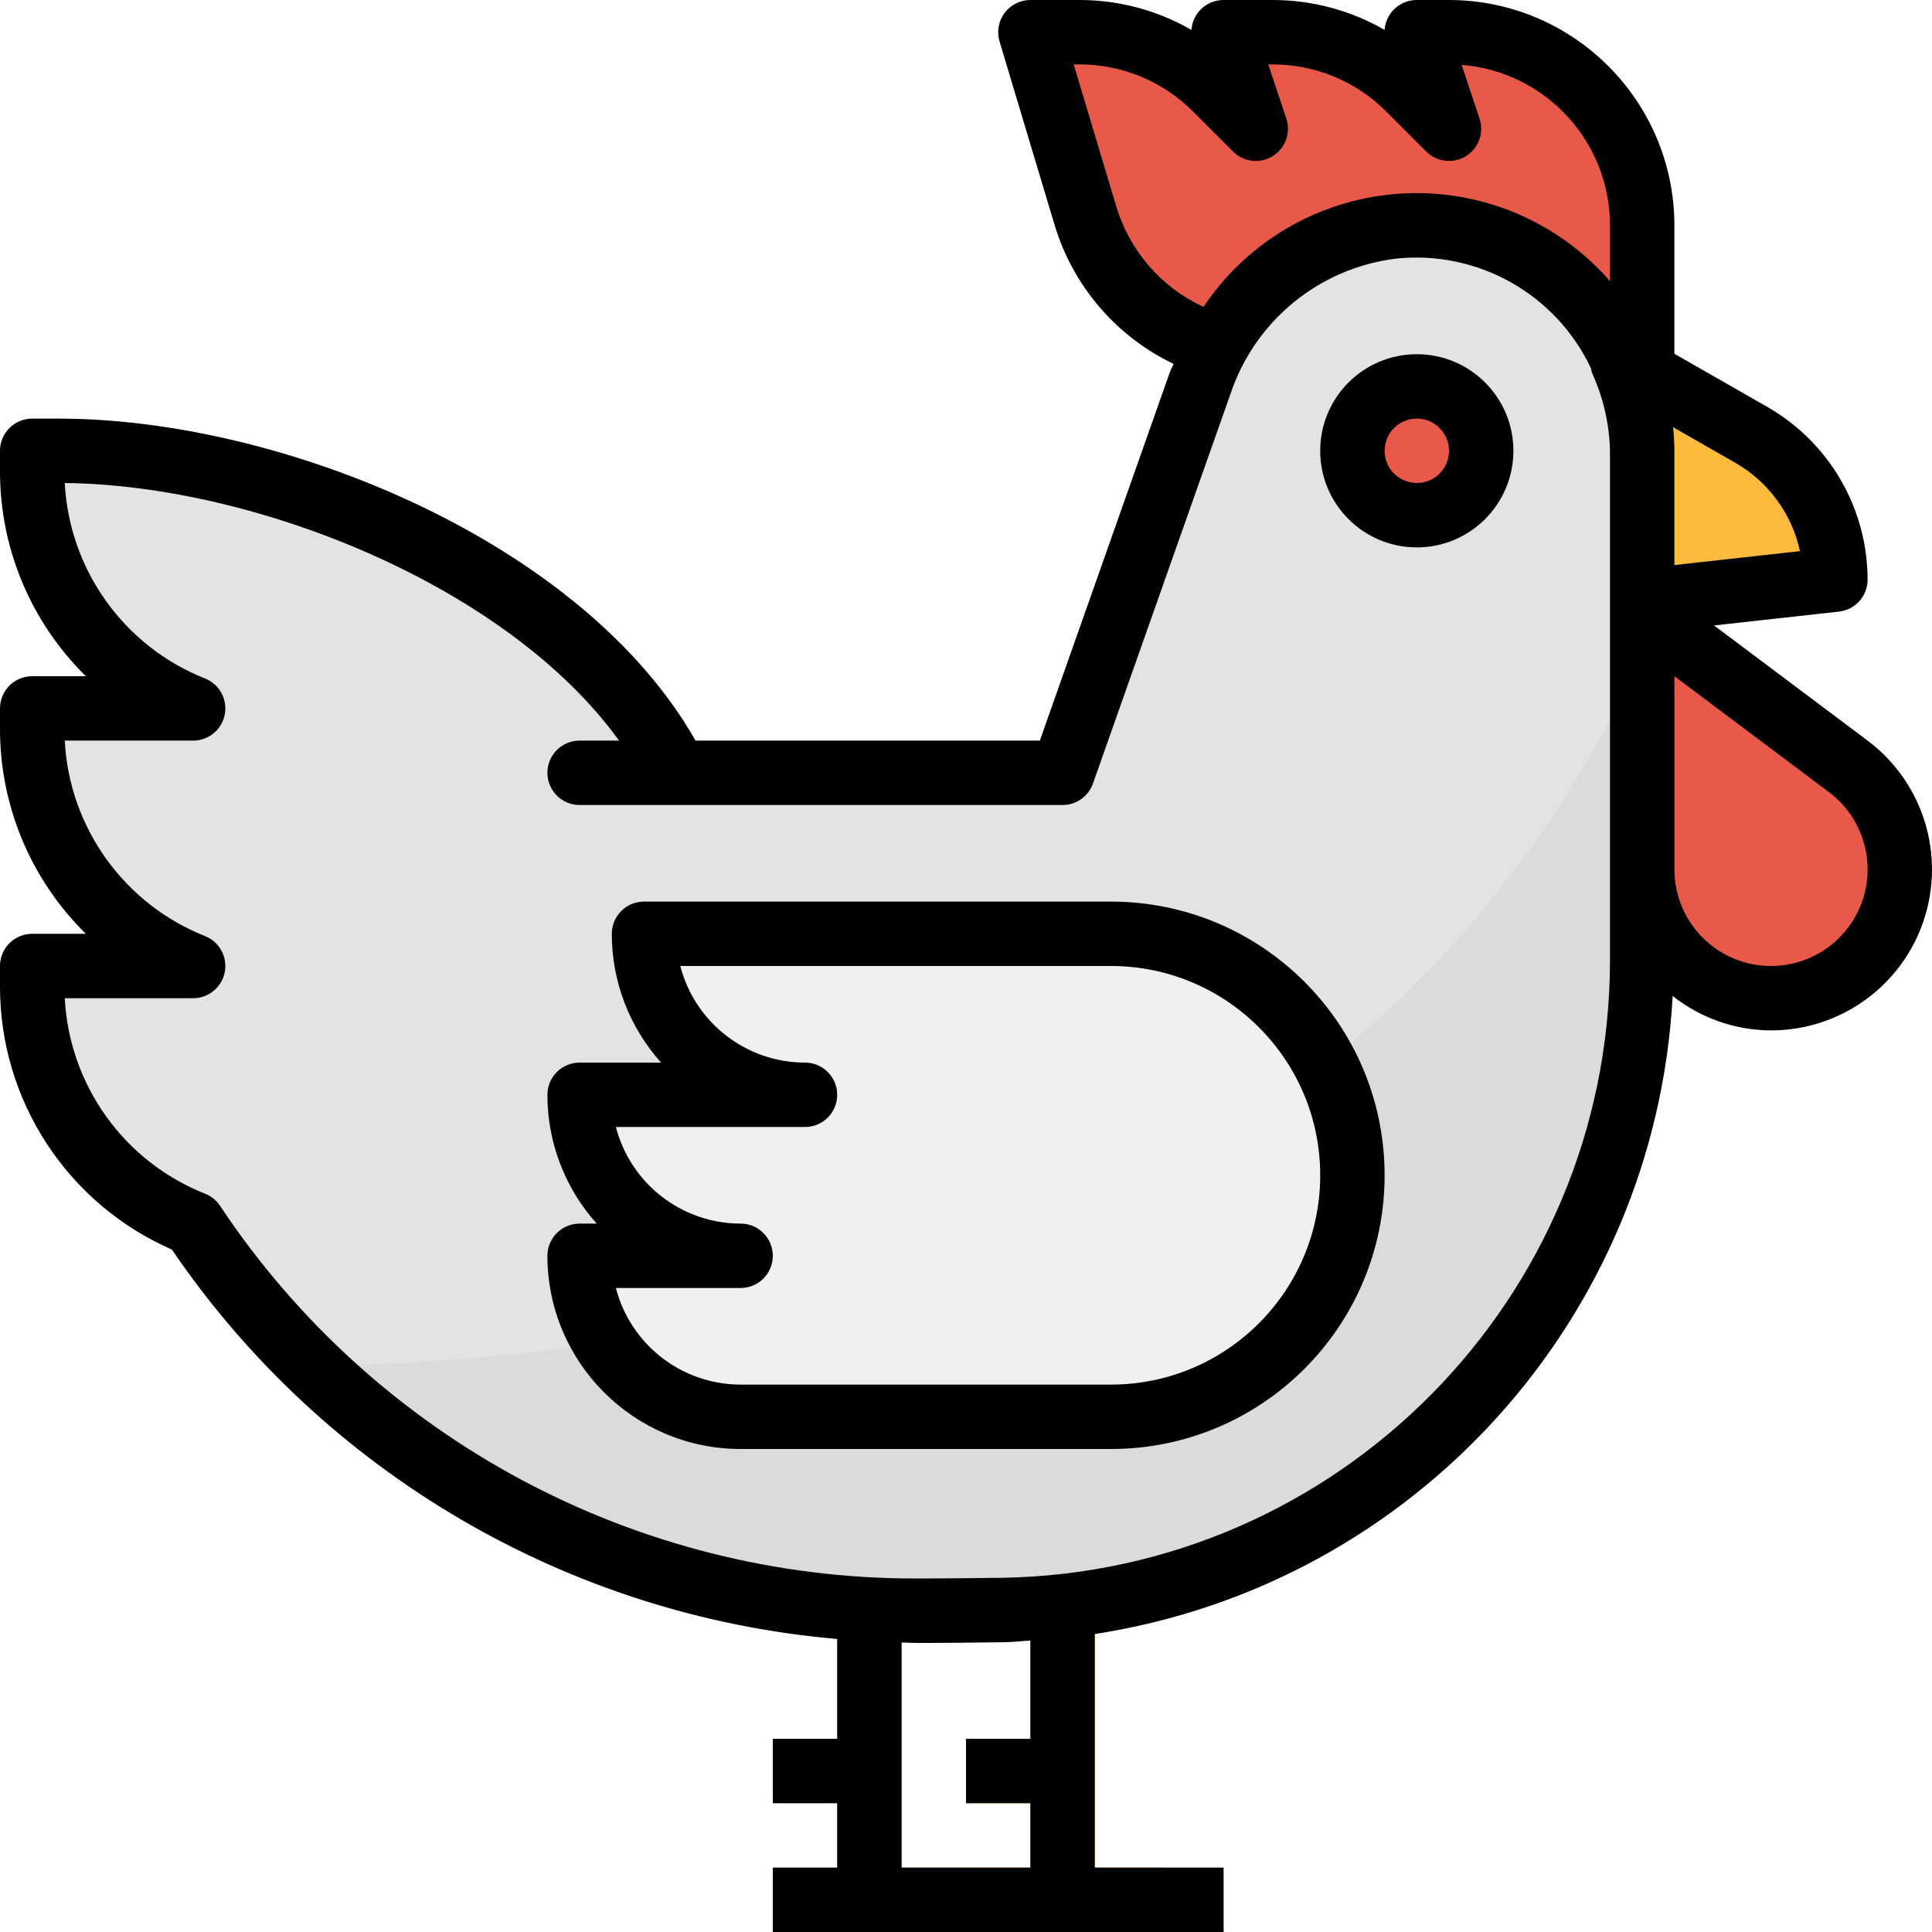
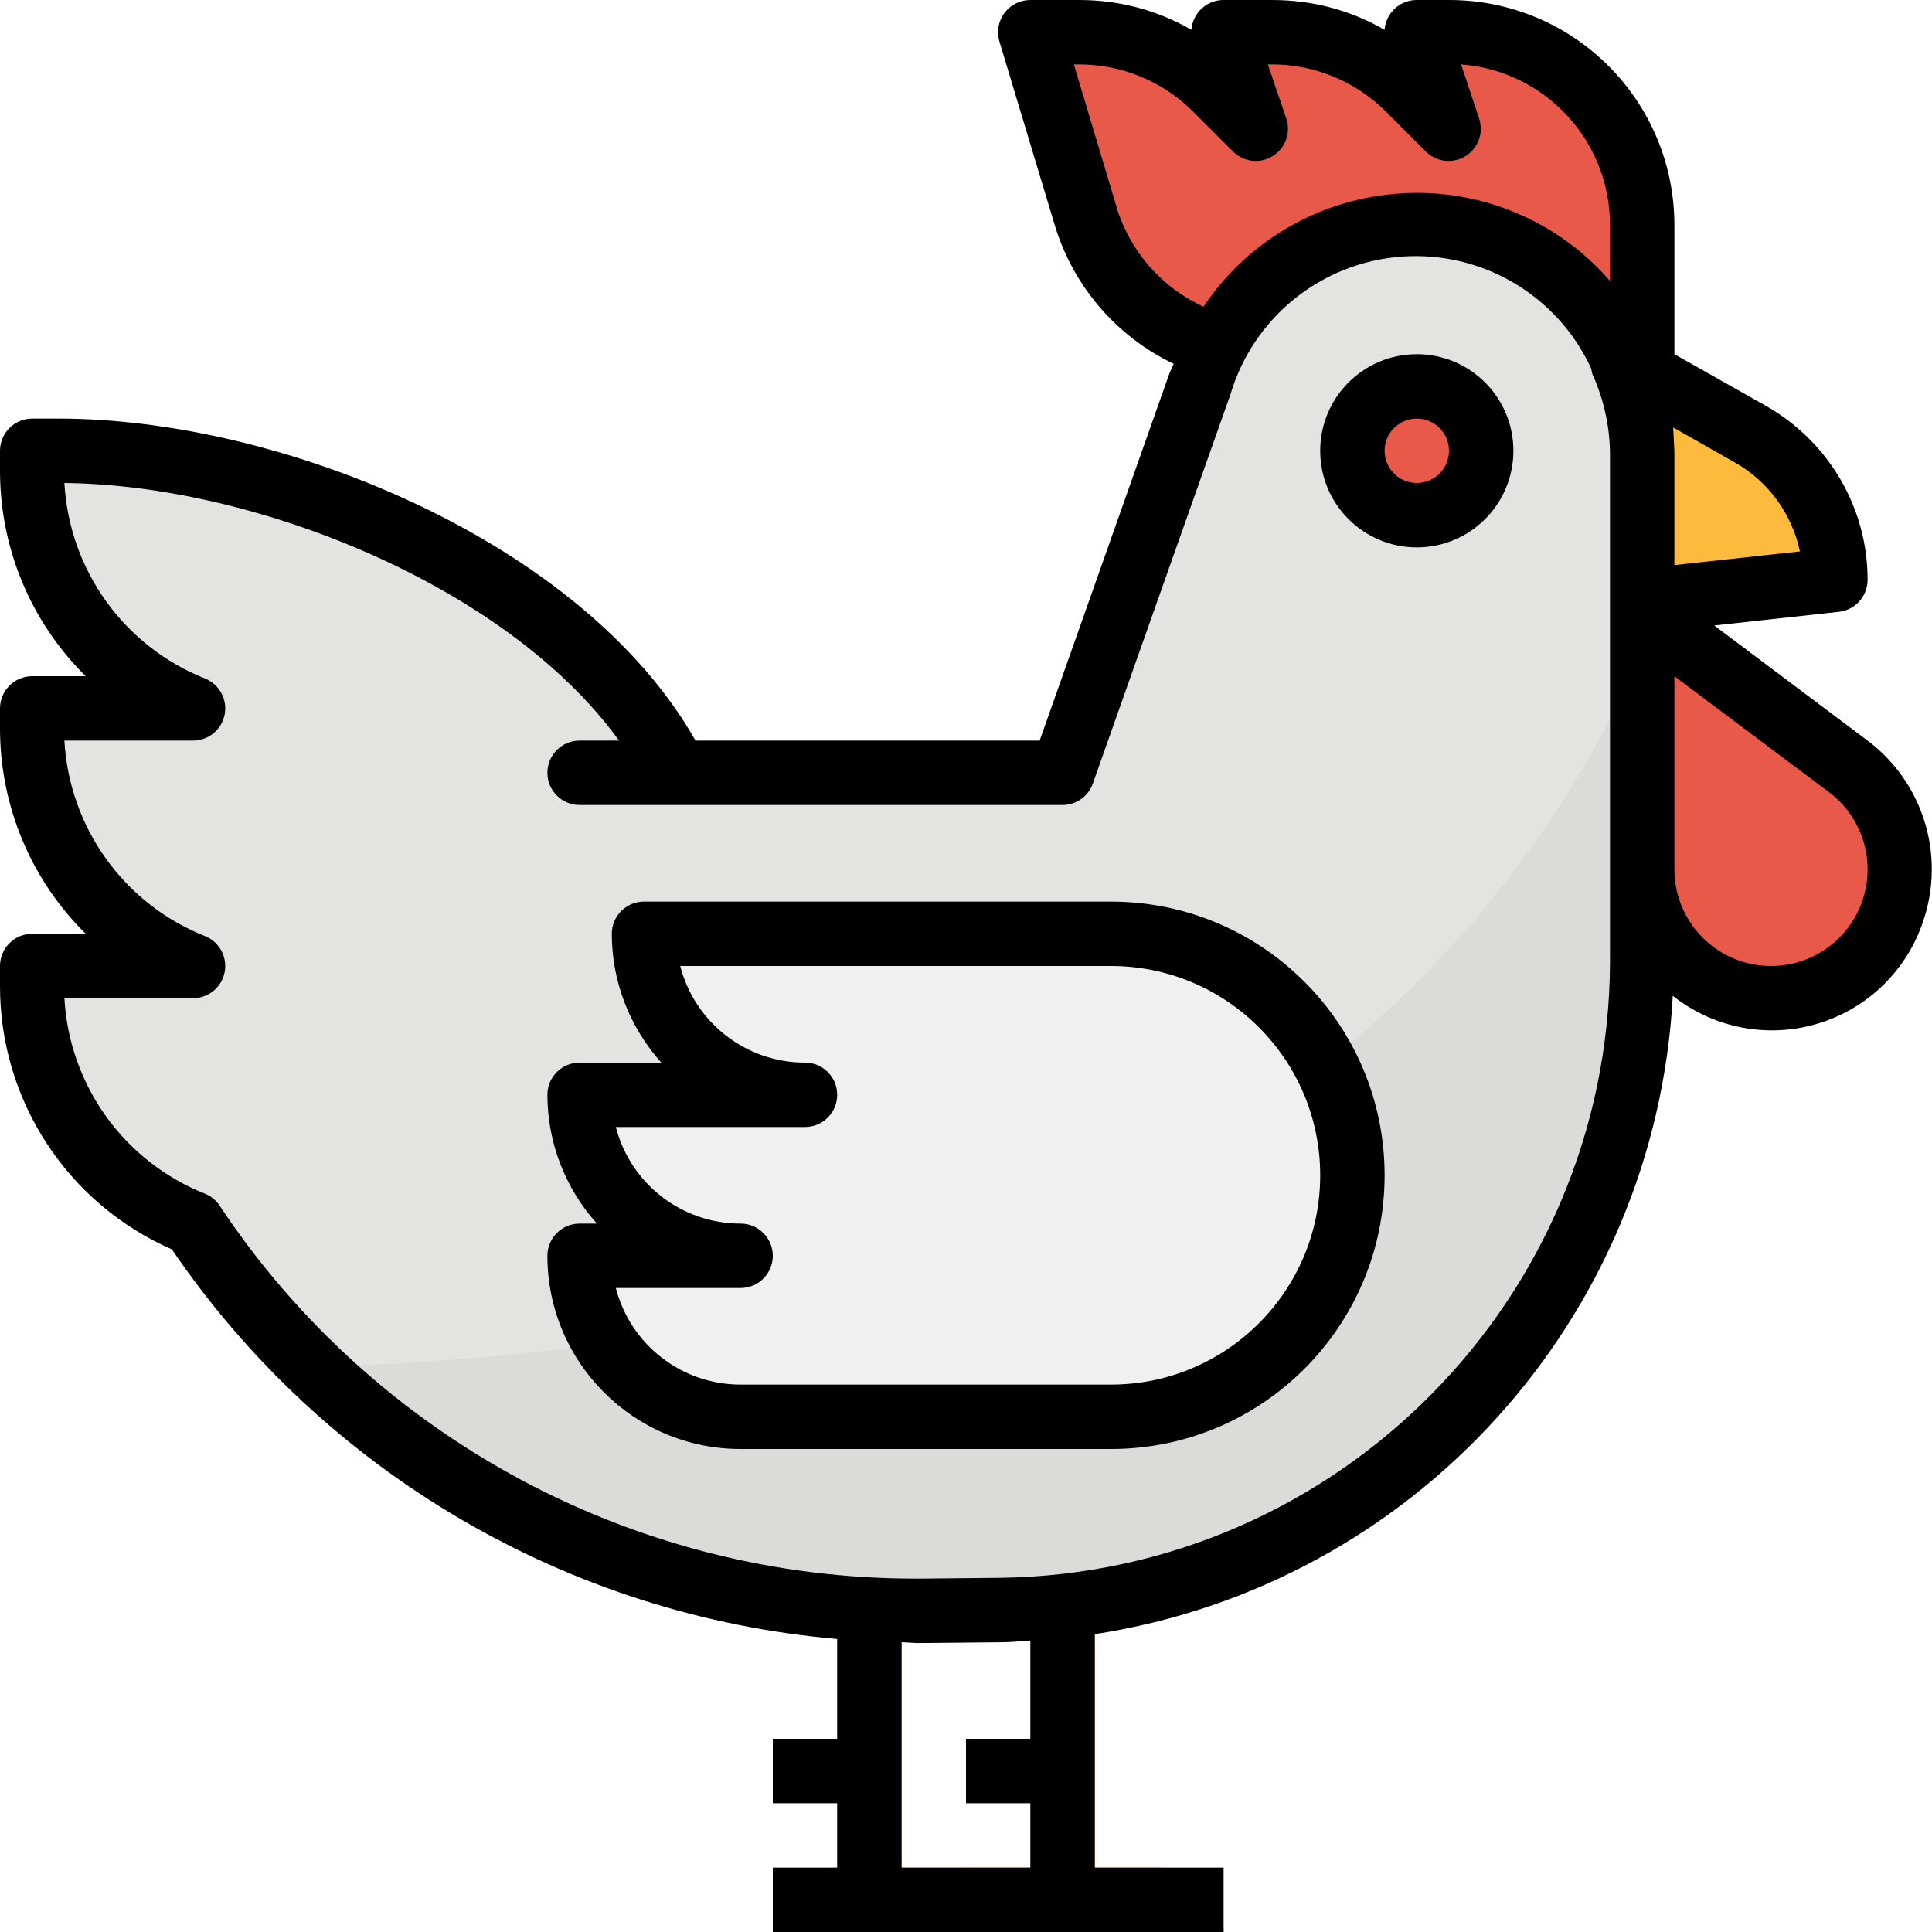
- <svg xmlns="http://www.w3.org/2000/svg" height="480pt" viewBox="0 0 480 480" width="480pt">
-   <path d="m272 464v-80h-16v48h-16v16h16v16h-16v16h64c0-8.836-7.164-16-16-16zm0 0" fill="#faa400" />
-   <path d="m224 464v-80h-16v48h-16v16h16v16c-8.836 0-16 7.164-16 16h64c0-8.836-7.164-16-16-16zm0 0" fill="#fdbb3d" />
-   <path d="m408 104-92.289-16c-21.195 0-39.883-13.902-45.973-34.207l-13.738-45.793h12.121c12.727 0 24.934 5.059 33.934 14.055l9.945 9.945-8-24h12.121c12.727 0 24.934 5.059 33.934 14.055l9.945 9.945-8-24h8c26.512 0 48 21.492 48 48zm0 0" fill="#e8594a" />
-   <path d="m345.977 56.289c-22.133 2.695-40.75 17.871-47.848 39.008l-34.129 96.703h-96c-24.512-49.031-98.625-80-153.441-80h-6.559v4.922c0 26.02 15.844 49.414 40 59.078h-40v4.922c0 26.02 15.844 49.414 40 59.078h-40v4.922c0 26.02 15.844 49.414 40 59.078 40.273 60.406 108.199 96.539 180.801 96.176 7.43 0 14.328-.094 20.32-.176 87.883-1.695 158.383-73.164 158.879-161.062v-126.715c0-15.918-6.75-31.094-18.574-41.758-11.824-10.664-27.613-15.812-43.449-14.176zm0 0" fill="#e3e3e1" />
-   <path d="m440 248c-17.672 0-32-14.328-32-32v-64l51.199 38.398c8.059 6.047 12.801 15.531 12.801 25.602 0 17.672-14.328 32-32 32zm0 0" fill="#e8594a" />
-   <path d="m368 112c0 8.836-7.164 16-16 16s-16-7.164-16-16 7.164-16 16-16 16 7.164 16 16zm0 0" fill="#e8594a" />
-   <path d="m402.93 89.602c3.34 7.367 5.07 15.363 5.07 23.453v36.281l48-5.336c.008-14.836-7.926-28.543-20.801-35.918zm0 0" fill="#fdbb3d" />
-   <path d="m77.832 339.578c40.496 39.113 94.668 60.859 150.969 60.598 7.43 0 14.328-.094 20.32-.176 87.883-1.695 158.383-73.164 158.879-161.062v-76.539c-64 141.602-208 173.602-330.168 177.18zm0 0" fill="#dbdbd9" />
-   <path d="m276 352h-92c-22.09 0-40-17.91-40-40h40c-22.09 0-40-17.91-40-40h56c-22.09 0-40-17.91-40-40h116c33.137 0 60 26.863 60 60s-26.863 60-60 60zm0 0" fill="#f0f0f0" />
-   <path d="m464 184-38.145-28.609 31.023-3.438c4.055-.449 7.121-3.875 7.121-7.953-.023-17.703-9.496-34.047-24.848-42.863l-23.152-13.25v-31.887c-.035-30.914-25.086-55.965-56-56h-8c-4.203-.012-7.695 3.23-8 7.426-8.48-4.883-18.094-7.445-27.879-7.426h-12.121c-4.203-.012-7.695 3.23-8 7.426-8.48-4.883-18.094-7.445-27.879-7.426h-12.121c-2.527 0-4.906 1.195-6.418 3.223-1.508 2.027-1.973 4.652-1.246 7.074l13.738 45.801c4.59 15.059 15.285 27.504 29.484 34.301-.301.801-.695 1.465-.973 2.25l-32.242 91.352h-85.543c-28.137-49.543-102.938-80-158.25-80h-6.551c-4.418 0-8 3.582-8 8v4.922c-.059 19.203 7.633 37.621 21.336 51.078h-13.336c-4.418 0-8 3.582-8 8v4.922c-.059 19.203 7.633 37.621 21.336 51.078h-13.336c-4.418 0-8 3.582-8 8v4.922c-.09 28.398 16.688 54.141 42.703 65.527 37.758 55.453 98.457 90.98 165.297 96.75v24.801h-16v16h16v16h-16v16h112v-16h-32v-58.031c79.336-12.223 139.242-78.375 143.57-158.527 6.953 5.508 15.559 8.523 24.43 8.559 17.219 0 32.504-11.016 37.949-27.352 5.441-16.332-.176-34.316-13.949-44.648zm-16.801-47.07-31.199 3.461v-28.168c0-2.039-.129-4.07-.32-6.086l15.512 8.879c8.191 4.715 14.008 12.676 16.008 21.914zm-169.801-85.434-10.645-35.496h1.367c10.613-.027 20.797 4.191 28.289 11.711l9.934 9.945c2.625 2.613 6.703 3.086 9.852 1.137 3.152-1.949 4.555-5.805 3.391-9.32l-4.48-13.473h1.016c10.613-.027 20.797 4.191 28.289 11.711l9.934 9.945c2.625 2.613 6.703 3.086 9.852 1.137 3.152-1.949 4.555-5.805 3.391-9.32l-4.441-13.352c20.797 1.664 36.832 19.016 36.855 39.879v13.848c-1.613-1.848-3.328-3.605-5.145-5.254-13.711-12.492-32.184-18.391-50.598-16.152-18.414 2.238-34.938 12.387-45.258 27.801-10.402-4.789-18.262-13.793-21.602-24.746zm-21.398 380.504h-16v16h16v16h-32v-55.926c1.215 0 2.398.109 3.641.109h1.23c7.465 0 14.402-.094 20.387-.176 2.277 0 4.488-.305 6.742-.422zm144-193.062c-.277 83.594-67.359 151.617-150.945 153.062-5.98.082-12.863.137-20.27.176h-1.145c-69.543.086-134.5-34.691-172.984-92.617-.895-1.348-2.184-2.391-3.688-2.98-20.129-7.977-33.754-26.957-34.879-48.578h31.91c3.832-.004 7.121-2.727 7.844-6.488s-1.32-7.508-4.875-8.934c-20.129-7.977-33.754-26.957-34.879-48.578h31.91c3.832-.004 7.121-2.727 7.844-6.488s-1.32-7.508-4.875-8.934c-20.129-7.977-33.754-26.957-34.879-48.578 47.598.527 110.055 25.664 137.711 64h-9.801c-4.418 0-8 3.582-8 8s3.582 8 8 8h120c3.391 0 6.414-2.137 7.543-5.336l34.137-96.711c6.062-18.215 22.047-31.324 41.098-33.695 20.297-2.164 39.742 8.746 48.473 27.199.078.484.207.961.383 1.422 2.879 6.336 4.371 13.219 4.367 20.176zm40 1.062c-13.254 0-24-10.746-24-24v-48l38.398 28.801c8.266 6.199 11.637 16.988 8.371 26.789-3.266 9.801-12.438 16.41-22.77 16.41zm0 0" />
-   <path d="m352 88c-13.254 0-24 10.746-24 24s10.746 24 24 24 24-10.746 24-24-10.746-24-24-24zm0 32c-4.418 0-8-3.582-8-8s3.582-8 8-8 8 3.582 8 8-3.582 8-8 8zm0 0" />
-   <path d="m276 224h-116c-4.418 0-8 3.582-8 8-.008 11.812 4.355 23.211 12.25 32h-20.25c-4.418 0-8 3.582-8 8-.008 11.812 4.355 23.211 12.25 32h-4.25c-4.418 0-8 3.582-8 8 .027 26.5 21.5 47.973 48 48h92c37.555 0 68-30.445 68-68s-30.445-68-68-68zm0 120h-92c-14.586-.016-27.32-9.883-30.984-24h30.984c4.418 0 8-3.582 8-8s-3.582-8-8-8c-14.586-.016-27.32-9.883-30.984-24h46.984c4.418 0 8-3.582 8-8s-3.582-8-8-8c-14.586-.016-27.32-9.883-30.984-24h106.984c28.719 0 52 23.281 52 52s-23.281 52-52 52zm0 0" />
+ <svg xmlns="http://www.w3.org/2000/svg" viewBox="0 0 480 480">
+   <path d="M272 464v-80h-16v48h-16v16h16v16h-16v16h64a16 16 0 0 0-16-16zm0 0" fill="#faa400" />
+   <path d="M224 464v-80h-16v48h-16v16h16v16a16 16 0 0 0-16 16h64a16 16 0 0 0-16-16zm0 0" fill="#fdbb3d" />
+   <path d="m408 104-92.3-16a48 48 0 0 1-46-34.2L256 8h12.1c12.7 0 25 5 34 14l9.9 10-8-24h12.1c12.7 0 25 5 34 14l9.9 10-8-24h8a48 48 0 0 1 48 48zm0 0" fill="#e8594a" />
+   <path d="M346 56.3a57.9 57.9 0 0 0-47.9 39L264 192h-96c-24.5-49-98.6-80-153.4-80H8v5c0 26 15.8 49.3 40 59H8v5c0 26 15.8 49.3 40 59H8v5c0 26 15.8 49.3 40 59a216 216 0 0 0 180.8 96.2l20.3-.2A162 162 0 0 0 408 239V112.1a56.2 56.2 0 0 0-62-56zm0 0" fill="#e3e3e1" />
+   <path d="M440 248a32 32 0 0 1-32-32v-64l51.2 38.4A32 32 0 0 1 440 248zm0 0" fill="#e8594a" />
+   <path d="M368 112a16 16 0 1 1-32 0 16 16 0 0 1 32 0zm0 0" fill="#e8594a" />
+   <path d="M403 89.6c3.3 7.4 5 15.4 5 23.5v36.2l48-5.3c0-14.8-8-28.5-20.8-36zm0 0" fill="#fdbb3d" />
+   <path d="M77.8 339.6a215.9 215.9 0 0 0 151 60.6l20.3-.2A162 162 0 0 0 408 239v-76.6C344 304 200 336 77.8 339.6zm0 0" fill="#dbdbd9" />
+   <path d="M276 352h-92c-22 0-40-18-40-40h40c-22 0-40-18-40-40h56c-22 0-40-18-40-40h116a60 60 0 0 1 0 120zm0 0" fill="#f0f0f0" />
+   <path d="m464 184-38.1-28.6 31-3.4a8 8 0 0 0 7.1-8c0-17.7-9.5-34-24.8-42.9L416 88V56c0-31-25-56-56-56h-8a8 8 0 0 0-8 7.4C335.5 2.5 326 0 316.1 0H304a8 8 0 0 0-8 7.4C287.5 2.5 278 0 268.1 0H256a8 8 0 0 0-7.7 10.3l13.8 45.8a56.2 56.2 0 0 0 29.5 34.3l-1 2.2-32.3 91.4h-85.5c-28.1-49.5-103-80-158.2-80H8a8 8 0 0 0-8 8v5c0 19.1 7.6 37.5 21.3 51H8a8 8 0 0 0-8 8v5c0 19.1 7.6 37.5 21.3 51H8a8 8 0 0 0-8 8v5a71.3 71.3 0 0 0 42.7 65.4c37.8 55.5 98.5 91 165.3 96.8V432h-16v16h16v16h-16v16h112v-16h-32v-58a169.7 169.7 0 0 0 143.6-158.6 39.6 39.6 0 0 0 62.3-18.8A40 40 0 0 0 464 184zm-16.8-47-31.2 3.4v-28.2l-.3-6 15.5 8.8c8.2 4.7 14 12.7 16 22zM277.4 51.4 266.8 16h1.3c10.6 0 20.8 4.2 28.3 11.7l10 10a8 8 0 0 0 13.2-8.2L315 16h1c10.6 0 20.8 4.2 28.3 11.7l10 10a8 8 0 0 0 13.2-8.2L363 16A40 40 0 0 1 400 56v13.8a63.4 63.4 0 0 0-55.7-21.4A63.7 63.7 0 0 0 299 76.2a40.1 40.1 0 0 1-21.6-24.7zM256 432h-16v16h16v16h-32v-56l3.6.2h1.3l20.4-.2c2.2 0 4.4-.3 6.7-.4zm144-193a153.6 153.6 0 0 1-151 153l-20.2.2h-1.2a207.4 207.4 0 0 1-173-92.6 7.9 7.9 0 0 0-3.6-3c-20.2-8-33.8-27-35-48.6h32a8 8 0 0 0 3-15.4c-20.2-8-33.8-27-35-48.6h32a8 8 0 0 0 3-15.4c-20.2-8-33.8-27-35-48.6 47.7.5 110.1 25.7 137.8 64H144a8 8 0 0 0 0 16h120a8 8 0 0 0 7.5-5.3L305.7 98a48 48 0 0 1 89.6-6.5l.3 1.4A48.7 48.7 0 0 1 400 113zm40 1a24 24 0 0 1-24-24v-48l38.4 28.8A24 24 0 0 1 440 240zm0 0" />
+   <path d="M352 88a24 24 0 1 0 0 48 24 24 0 0 0 0-48zm0 32a8 8 0 1 1 0-16 8 8 0 0 1 0 16zm0 0" />
+   <path d="M276 224H160a8 8 0 0 0-8 8c0 11.8 4.4 23.2 12.3 32H144a8 8 0 0 0-8 8c0 11.8 4.4 23.2 12.3 32H144a8 8 0 0 0-8 8 48 48 0 0 0 48 48h92a68 68 0 0 0 0-136zm0 120h-92a32 32 0 0 1-31-24h31a8 8 0 0 0 0-16 32 32 0 0 1-31-24h47a8 8 0 0 0 0-16 32 32 0 0 1-31-24h107a52 52 0 0 1 0 104zm0 0" />
</svg>
